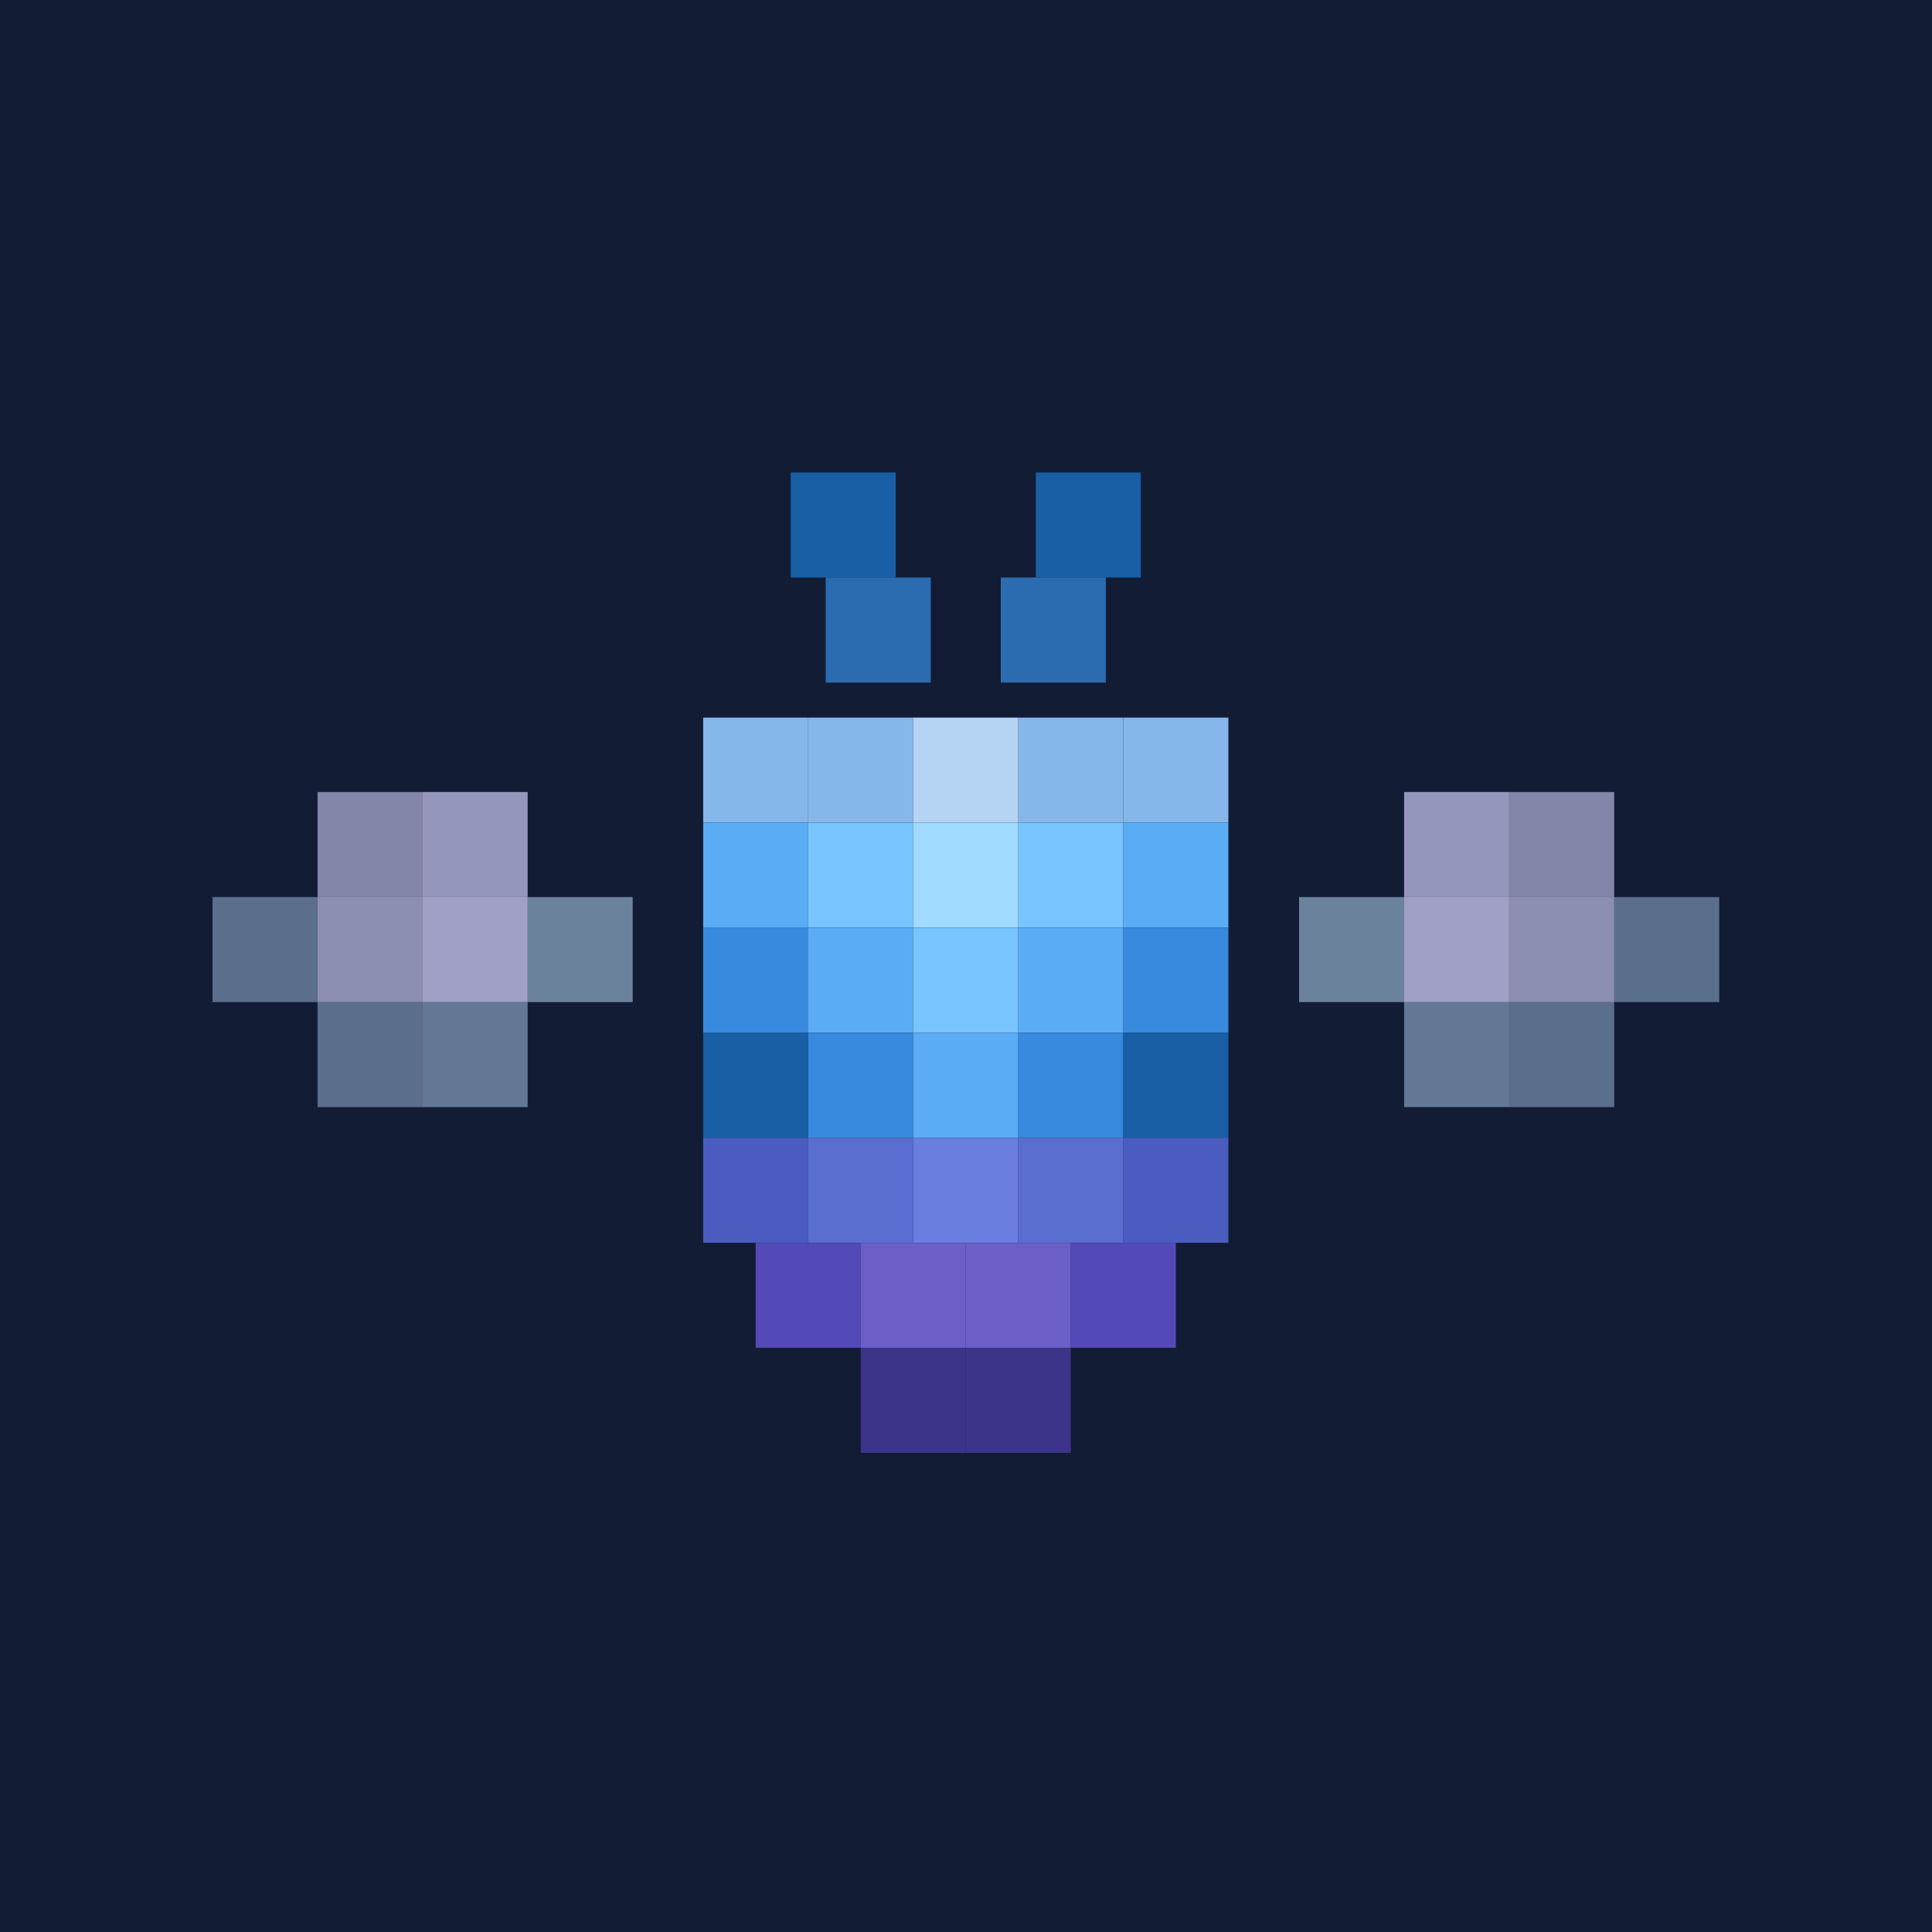
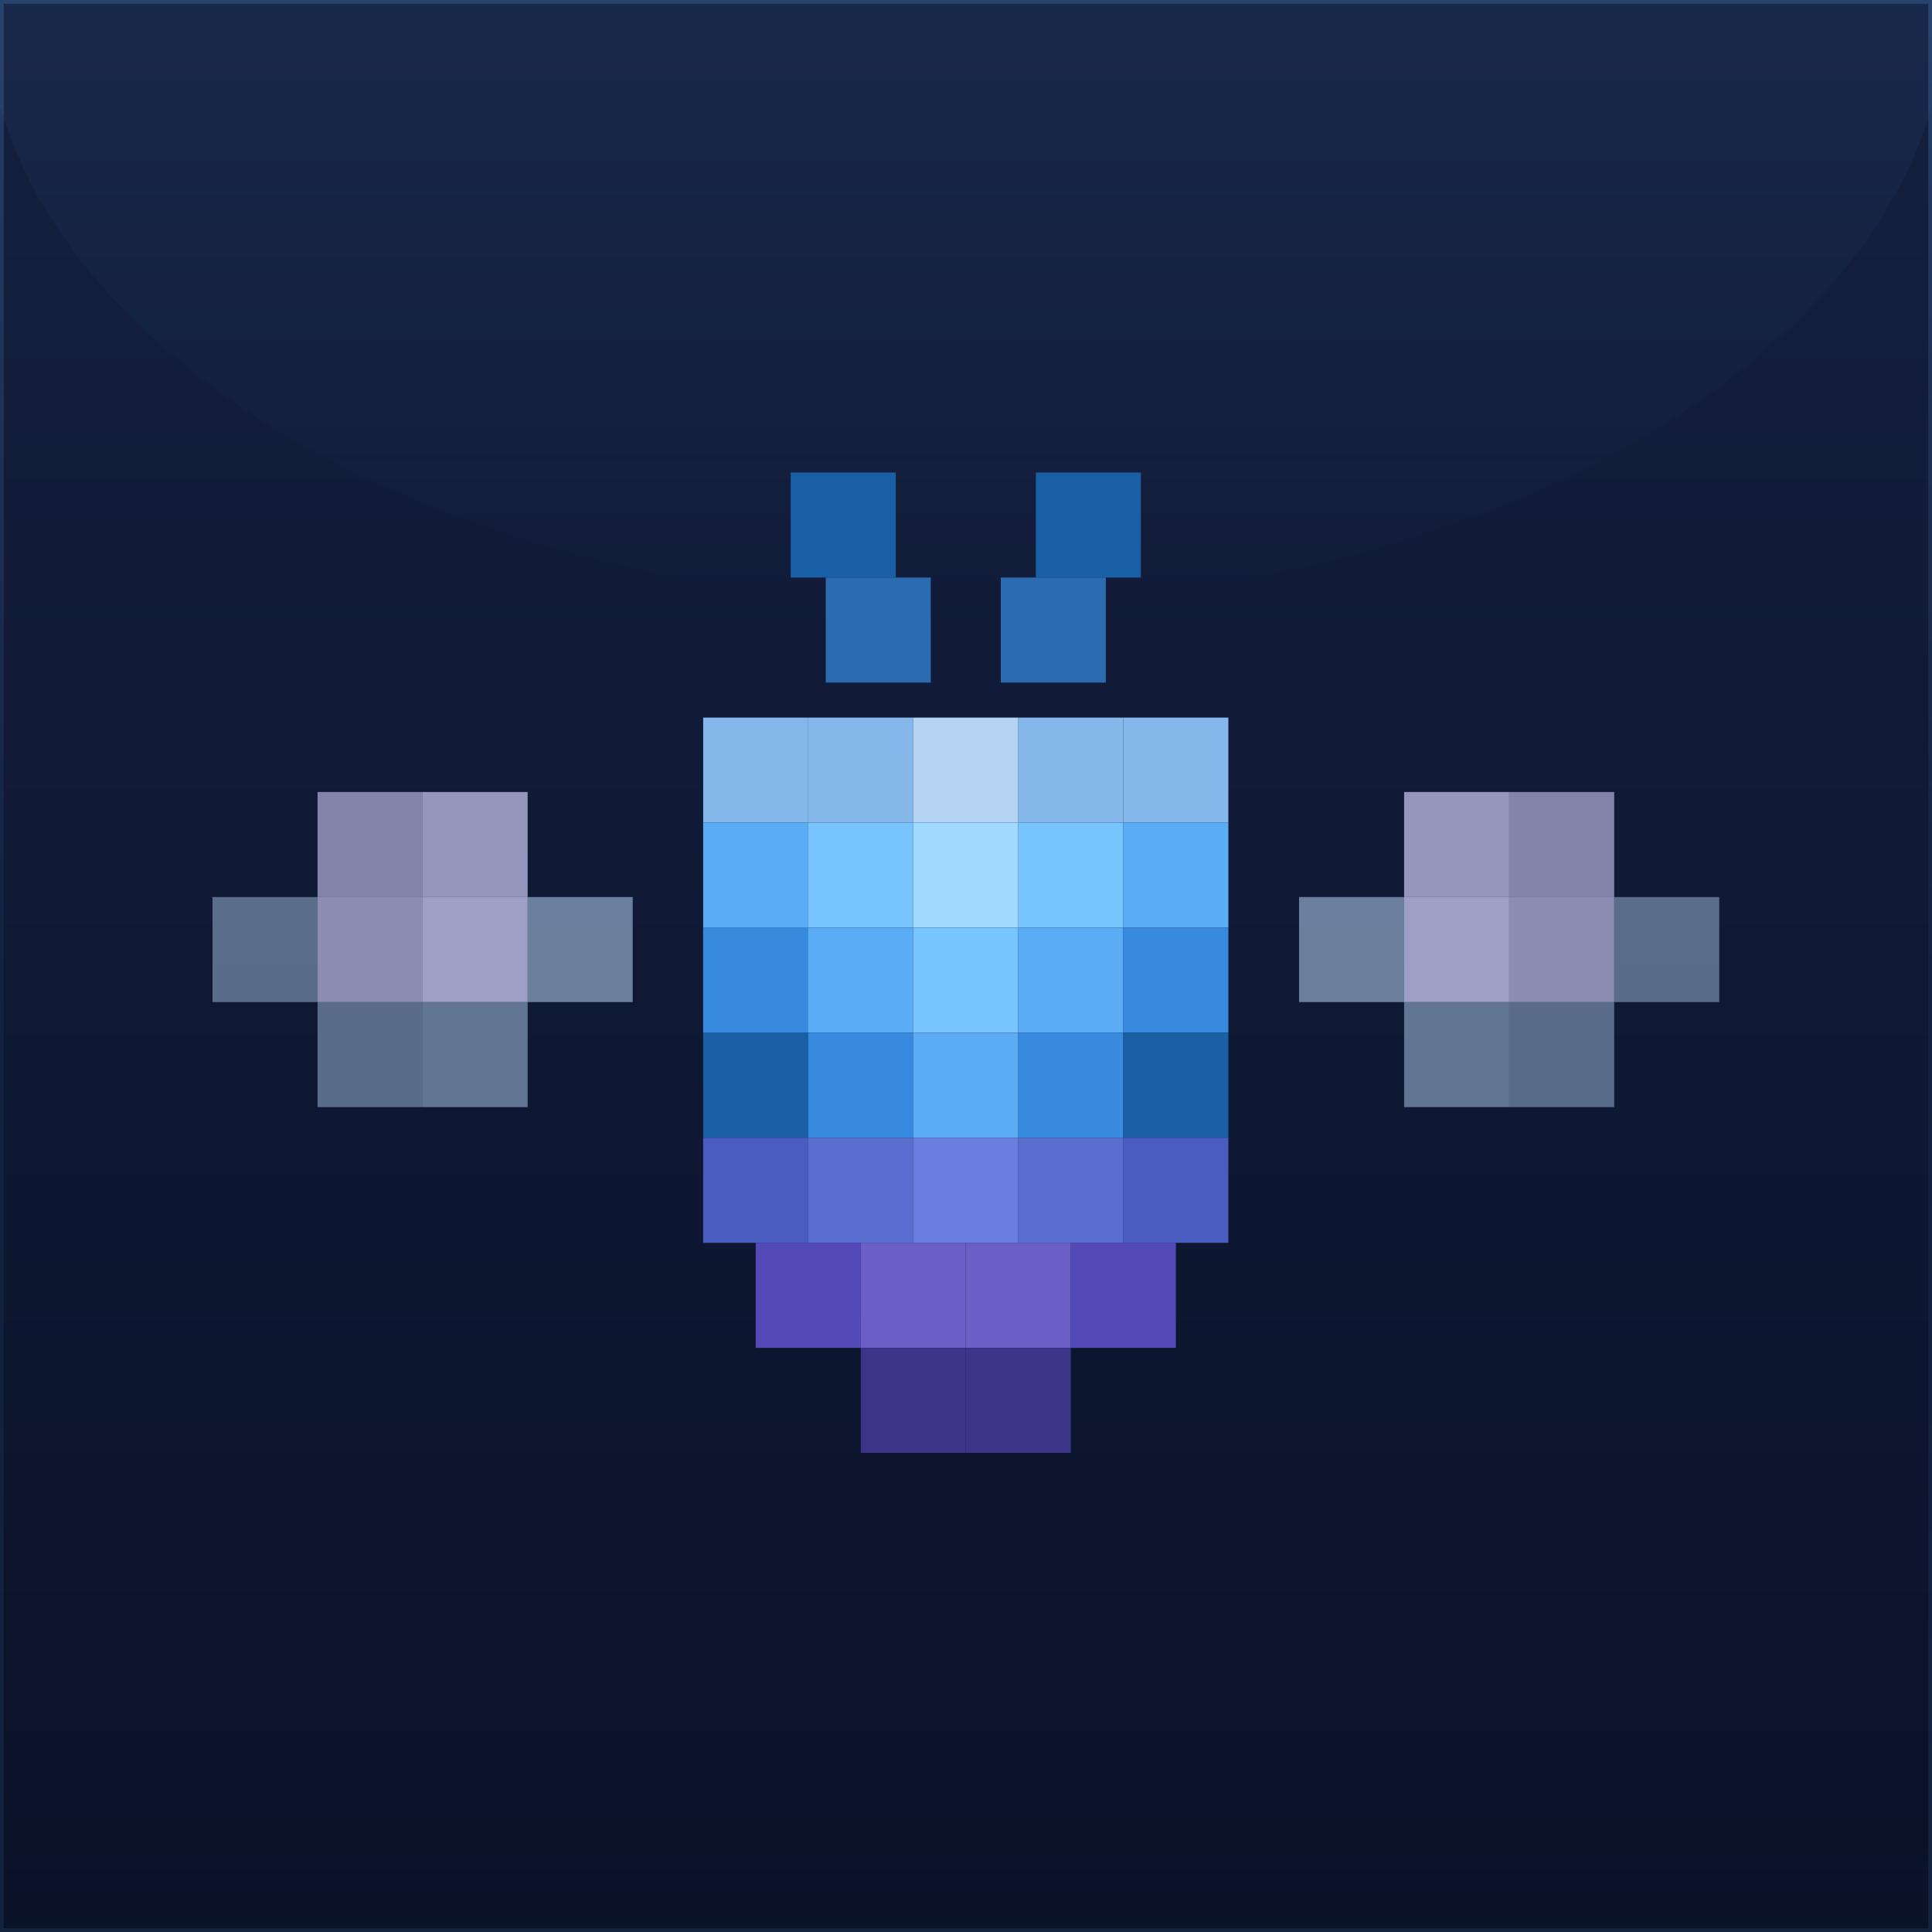
<svg xmlns="http://www.w3.org/2000/svg" viewBox="0 0 512 512">
-   <rect width="512" height="512" fill="#121c34" />
+   <defs>
+     <linearGradient id="bg" x1="0" y1="0" x2="0" y2="1">
+       <stop offset="0%" stop-color="#152040" />
+       <stop offset="100%" stop-color="#0a1228" />
+     </linearGradient>
+     <linearGradient id="glass" x1="0" y1="0" x2="0" y2="1">
+       <stop offset="0%" stop-color="#4488cc" stop-opacity="0.15" />
+       <stop offset="100%" stop-color="#4488cc" stop-opacity="0" />
+     </linearGradient>
+     <linearGradient id="edge" x1="0" y1="0" x2="0" y2="1">
+       <stop offset="0%" stop-color="#5599dd" stop-opacity="0.25" />
+       <stop offset="50%" stop-color="#5599dd" stop-opacity="0.06" />
+       <stop offset="100%" stop-color="#5599dd" stop-opacity="0.12" />
+     </linearGradient>
+   </defs>
+   <rect width="512" height="512" fill="url(#bg)" />
+   <ellipse cx="256" cy="0" rx="260" ry="160" fill="url(#glass)" />
+   <rect x="0.5" y="0.5" width="511" height="511" fill="none" stroke="url(#edge)" stroke-width="1" />
  <svg x="56.32" y="125.22" width="399.36" height="261.57" viewBox="0 0 171 112" preserveAspectRatio="xMidYMid meet">
    <g transform="matrix(1,0,0,1,-52.156,-152.359)">
      <g transform="matrix(0.496635,0,0,0.496635,28.3714,152.359)">
        <g transform="matrix(4,0,0,4,4,0)">
          <rect x="44" y="0" width="6" height="6" style="fill:rgb(24,95,165);" />
        </g>
        <g transform="matrix(4,0,0,4,4,0)">
          <rect x="58" y="0" width="6" height="6" style="fill:rgb(24,95,165);" />
        </g>
        <g transform="matrix(4,0,0,4,4,0)">
          <rect x="46" y="6" width="6" height="6" style="fill:rgb(43,108,176);" />
        </g>
        <g transform="matrix(4,0,0,4,4,0)">
          <rect x="56" y="6" width="6" height="6" style="fill:rgb(43,108,176);" />
        </g>
        <g>
          <g transform="matrix(4,0,0,4,0,0)">
            <rect x="40" y="14" width="6" height="6" style="fill:rgb(133,183,235);" />
          </g>
          <g transform="matrix(4,0,0,4,0,0)">
            <rect x="46" y="14" width="6" height="6" style="fill:rgb(133,183,235);" />
          </g>
          <g transform="matrix(4,0,0,4,0,0)">
            <rect x="52" y="14" width="6" height="6" style="fill:rgb(181,212,244);" />
          </g>
          <g transform="matrix(4,0,0,4,0,0)">
            <rect x="58" y="14" width="6" height="6" style="fill:rgb(133,183,235);" />
          </g>
          <g transform="matrix(4,0,0,4,0,0)">
            <rect x="64" y="14" width="6" height="6" style="fill:rgb(133,183,235);" />
          </g>
          <g transform="matrix(4,0,0,4,0,0)">
            <rect x="40" y="20" width="6" height="6" style="fill:rgb(90,172,245);" />
          </g>
          <g transform="matrix(4,0,0,4,0,0)">
            <rect x="46" y="20" width="6" height="6" style="fill:rgb(120,196,255);" />
          </g>
          <g transform="matrix(4,0,0,4,0,0)">
            <rect x="52" y="20" width="6" height="6" style="fill:rgb(160,218,255);" />
          </g>
          <g transform="matrix(4,0,0,4,0,0)">
            <rect x="58" y="20" width="6" height="6" style="fill:rgb(120,196,255);" />
          </g>
          <g transform="matrix(4,0,0,4,0,0)">
            <rect x="64" y="20" width="6" height="6" style="fill:rgb(90,172,245);" />
          </g>
          <g transform="matrix(4,0,0,4,0,0)">
            <rect x="40" y="26" width="6" height="6" style="fill:rgb(55,138,221);" />
          </g>
          <g transform="matrix(4,0,0,4,0,0)">
            <rect x="40" y="26" width="6" height="6" style="fill:rgb(55,138,221);" />
          </g>
          <g transform="matrix(4,0,0,4,0,0)">
            <rect x="46" y="26" width="6" height="6" style="fill:rgb(90,172,245);" />
          </g>
          <g transform="matrix(4,0,0,4,0,0)">
            <rect x="52" y="26" width="6" height="6" style="fill:rgb(120,196,255);" />
          </g>
          <g transform="matrix(4,0,0,4,0,0)">
            <rect x="58" y="26" width="6" height="6" style="fill:rgb(90,172,245);" />
          </g>
          <g transform="matrix(4,0,0,4,0,0)">
            <rect x="64" y="26" width="6" height="6" style="fill:rgb(55,138,221);" />
          </g>
          <g transform="matrix(4,0,0,4,0,0)">
            <rect x="40" y="32" width="6" height="6" style="fill:rgb(24,95,165);" />
          </g>
          <g transform="matrix(4,0,0,4,0,0)">
            <rect x="46" y="32" width="6" height="6" style="fill:rgb(55,138,221);" />
          </g>
          <g transform="matrix(4,0,0,4,0,0)">
            <rect x="52" y="32" width="6" height="6" style="fill:rgb(90,172,245);" />
          </g>
          <g transform="matrix(4,0,0,4,0,0)">
            <rect x="58" y="32" width="6" height="6" style="fill:rgb(55,138,221);" />
          </g>
          <g transform="matrix(4,0,0,4,0,0)">
            <rect x="64" y="32" width="6" height="6" style="fill:rgb(24,95,165);" />
          </g>
          <g transform="matrix(4,0,0,4,0,0)">
            <rect x="40" y="38" width="6" height="6" style="fill:rgb(74,92,192);" />
          </g>
          <g transform="matrix(4,0,0,4,0,0)">
            <rect x="46" y="38" width="6" height="6" style="fill:rgb(90,110,208);" />
          </g>
          <g transform="matrix(4,0,0,4,0,0)">
            <rect x="52" y="38" width="6" height="6" style="fill:rgb(106,126,224);" />
          </g>
          <g transform="matrix(4,0,0,4,0,0)">
            <rect x="58" y="38" width="6" height="6" style="fill:rgb(90,110,208);" />
          </g>
          <g transform="matrix(4,0,0,4,0,0)">
            <rect x="64" y="38" width="6" height="6" style="fill:rgb(74,92,192);" />
          </g>
          <g transform="matrix(4,0,0,4,-4,0)">
            <rect x="44" y="44" width="6" height="6" style="fill:rgb(83,74,183);" />
          </g>
          <g transform="matrix(4,0,0,4,-4,0)">
            <rect x="50" y="44" width="6" height="6" style="fill:rgb(107,94,199);" />
          </g>
          <g transform="matrix(4,0,0,4,-4,0)">
            <rect x="56" y="44" width="6" height="6" style="fill:rgb(107,94,199);" />
          </g>
          <g transform="matrix(4,0,0,4,-4,0)">
            <rect x="62" y="44" width="6" height="6" style="fill:rgb(83,74,183);" />
          </g>
          <g transform="matrix(4,0,0,4,-4,0)">
            <rect x="50" y="50" width="6" height="6" style="fill:rgb(60,52,137);" />
          </g>
          <g transform="matrix(4,0,0,4,-4,0)">
            <rect x="56" y="50" width="6" height="6" style="fill:rgb(60,52,137);" />
          </g>
        </g>
      </g>
      <g transform="matrix(0.496635,0,0,0.496635,32.5749,152.359)">
        <g transform="matrix(4,0,0,4,-0.572407,1)">
          <rect x="16" y="18" width="6" height="6" style="fill:rgb(206,203,246);fill-opacity:0.6;" />
        </g>
        <g transform="matrix(4,0,0,4,-0.572407,1)">
          <rect x="22" y="18" width="6" height="6" style="fill:rgb(206,203,246);fill-opacity:0.7;" />
        </g>
        <g transform="matrix(4,0,0,4,-0.572407,1)">
          <rect x="10" y="24" width="6" height="6" style="fill:rgb(181,212,244);fill-opacity:0.45;" />
        </g>
        <g transform="matrix(4,0,0,4,-0.572407,1)">
          <rect x="16" y="24" width="6" height="6" style="fill:rgb(206,203,246);fill-opacity:0.65;" />
        </g>
        <g transform="matrix(4,0,0,4,-0.572407,1)">
          <rect x="22" y="24" width="6" height="6" style="fill:rgb(206,203,246);fill-opacity:0.75;" />
        </g>
        <g transform="matrix(4,0,0,4,-0.572407,1)">
          <rect x="28" y="24" width="6" height="6" style="fill:rgb(181,212,244);fill-opacity:0.55;" />
        </g>
        <g transform="matrix(4,0,0,4,-0.572407,1)">
          <rect x="16" y="30" width="6" height="6" style="fill:rgb(181,212,244);fill-opacity:0.45;" />
        </g>
        <g transform="matrix(4,0,0,4,-0.572407,1)">
          <rect x="22" y="30" width="6" height="6" style="fill:rgb(181,212,244);fill-opacity:0.5;" />
        </g>
      </g>
      <g transform="matrix(0.496635,0,0,0.496635,36.3938,152.855)">
        <g transform="matrix(4,0,0,4,0,0)">
          <rect x="76" y="18" width="6" height="6" style="fill:rgb(206,203,246);fill-opacity:0.7;" />
        </g>
        <g transform="matrix(4,0,0,4,0,0)">
          <rect x="82" y="18" width="6" height="6" style="fill:rgb(206,203,246);fill-opacity:0.6;" />
        </g>
        <g transform="matrix(4,0,0,4,0,0)">
          <rect x="70" y="24" width="6" height="6" style="fill:rgb(181,212,244);fill-opacity:0.55;" />
        </g>
        <g transform="matrix(4,0,0,4,0,0)">
          <rect x="76" y="24" width="6" height="6" style="fill:rgb(206,203,246);fill-opacity:0.75;" />
        </g>
        <g transform="matrix(4,0,0,4,0,0)">
          <rect x="82" y="24" width="6" height="6" style="fill:rgb(206,203,246);fill-opacity:0.65;" />
        </g>
        <g transform="matrix(4,0,0,4,0,0)">
          <rect x="88" y="24" width="6" height="6" style="fill:rgb(181,212,244);fill-opacity:0.45;" />
        </g>
        <g transform="matrix(4,0,0,4,0,0)">
          <rect x="76" y="30" width="6" height="6" style="fill:rgb(181,212,244);fill-opacity:0.5;" />
        </g>
        <g transform="matrix(4,0,0,4,0,0)">
          <rect x="82" y="30" width="6" height="6" style="fill:rgb(181,212,244);fill-opacity:0.45;" />
        </g>
      </g>
    </g>
  </svg>
</svg>
